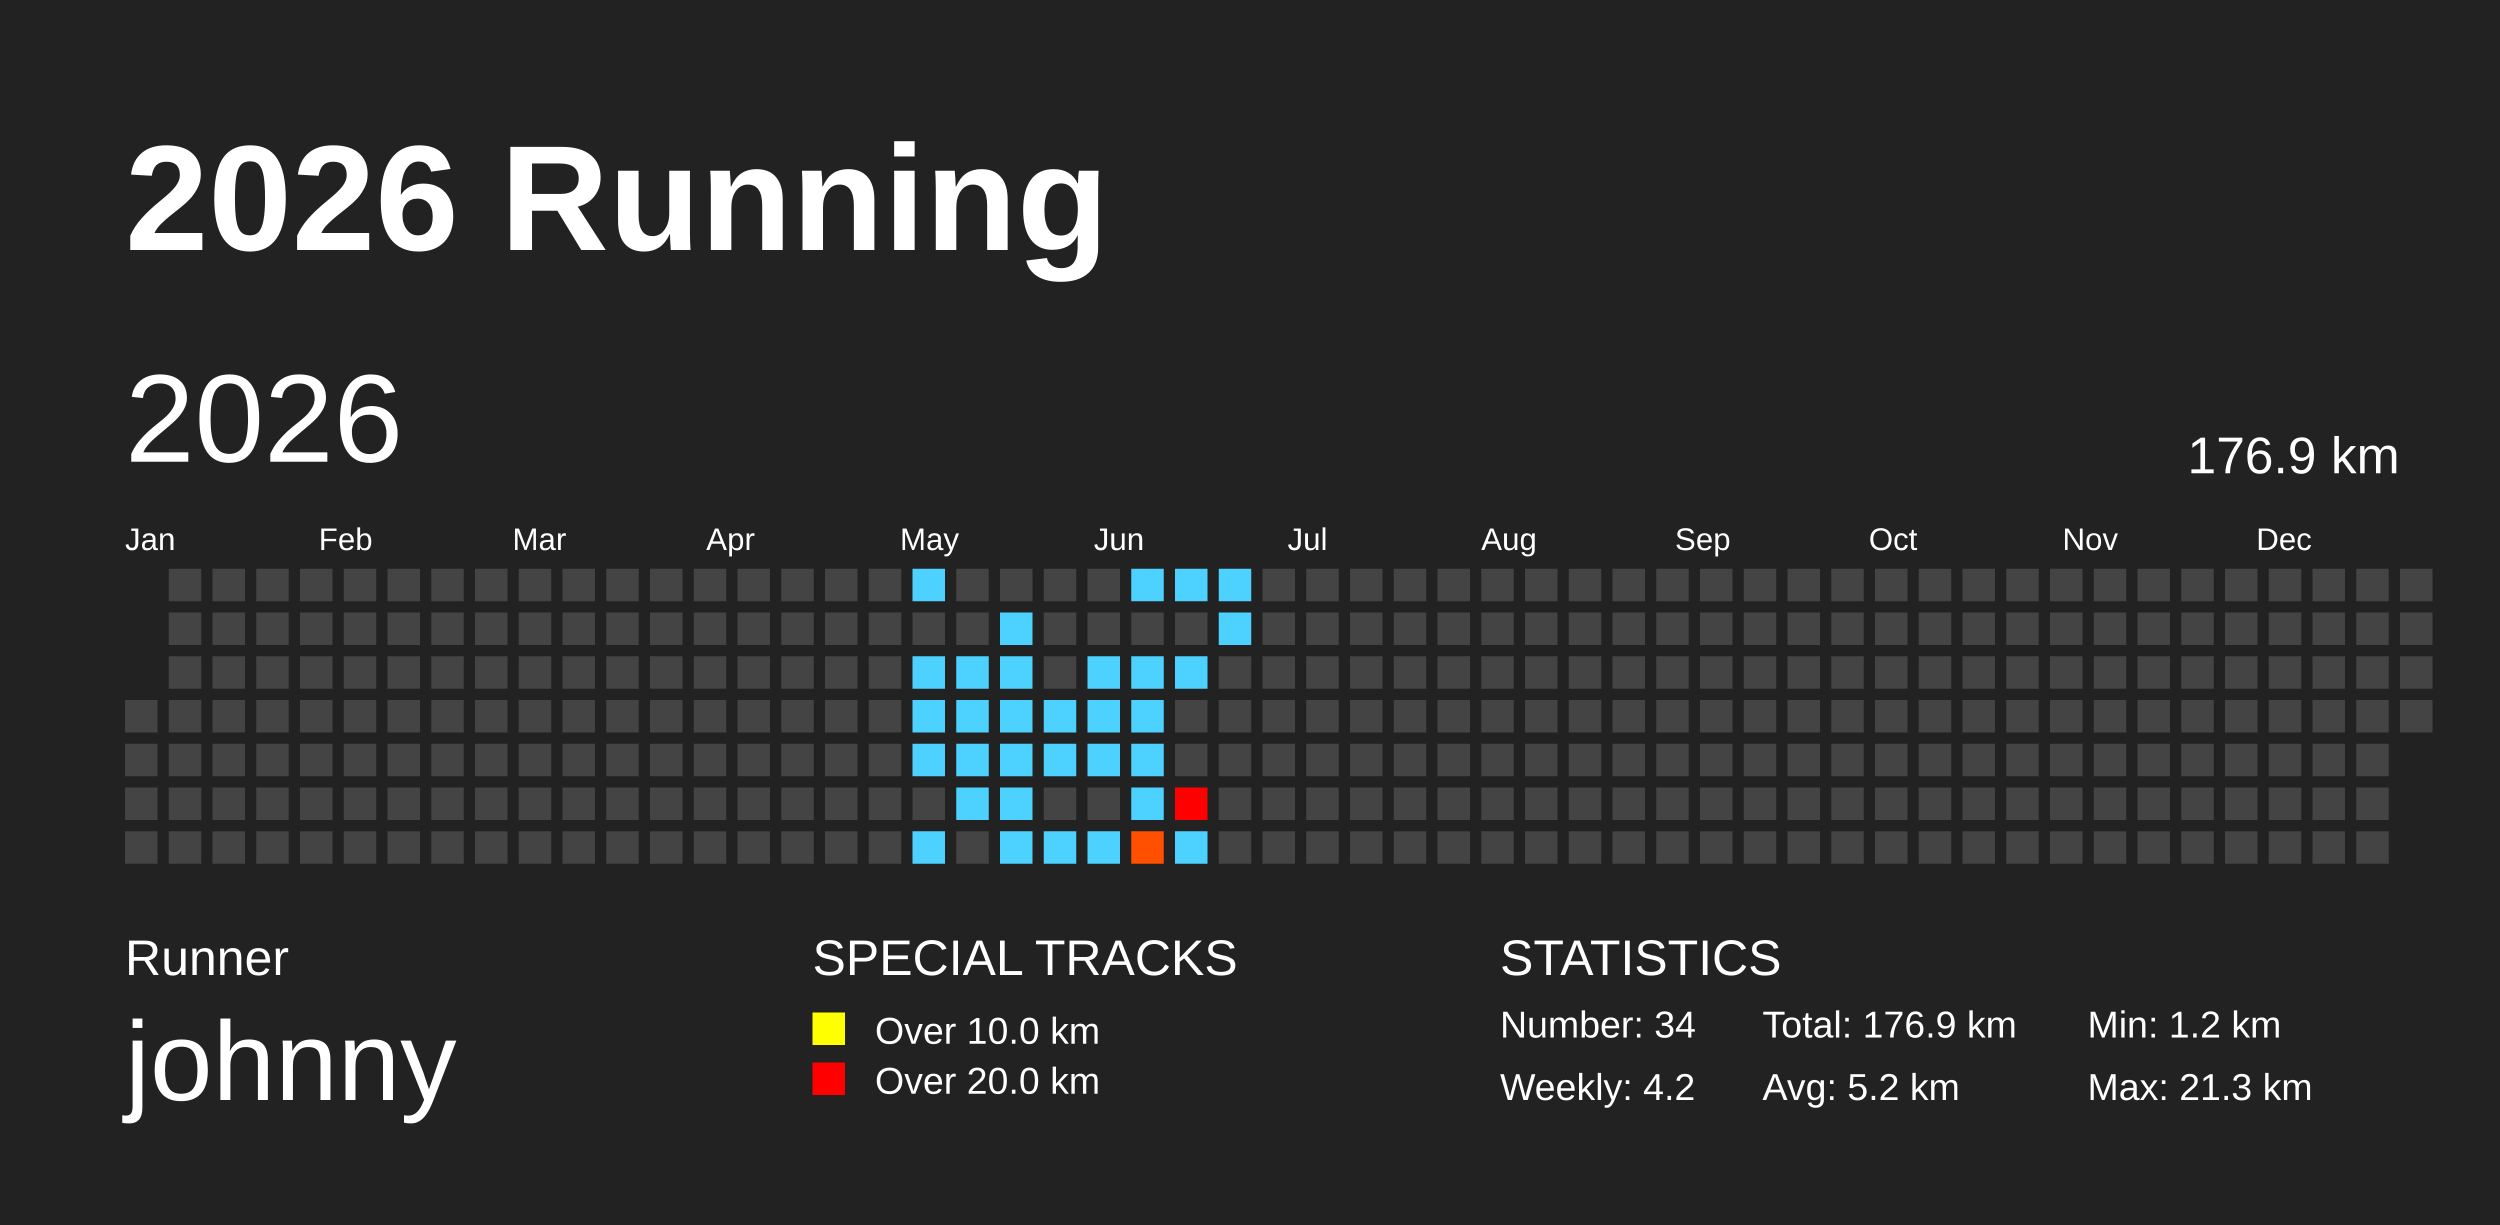
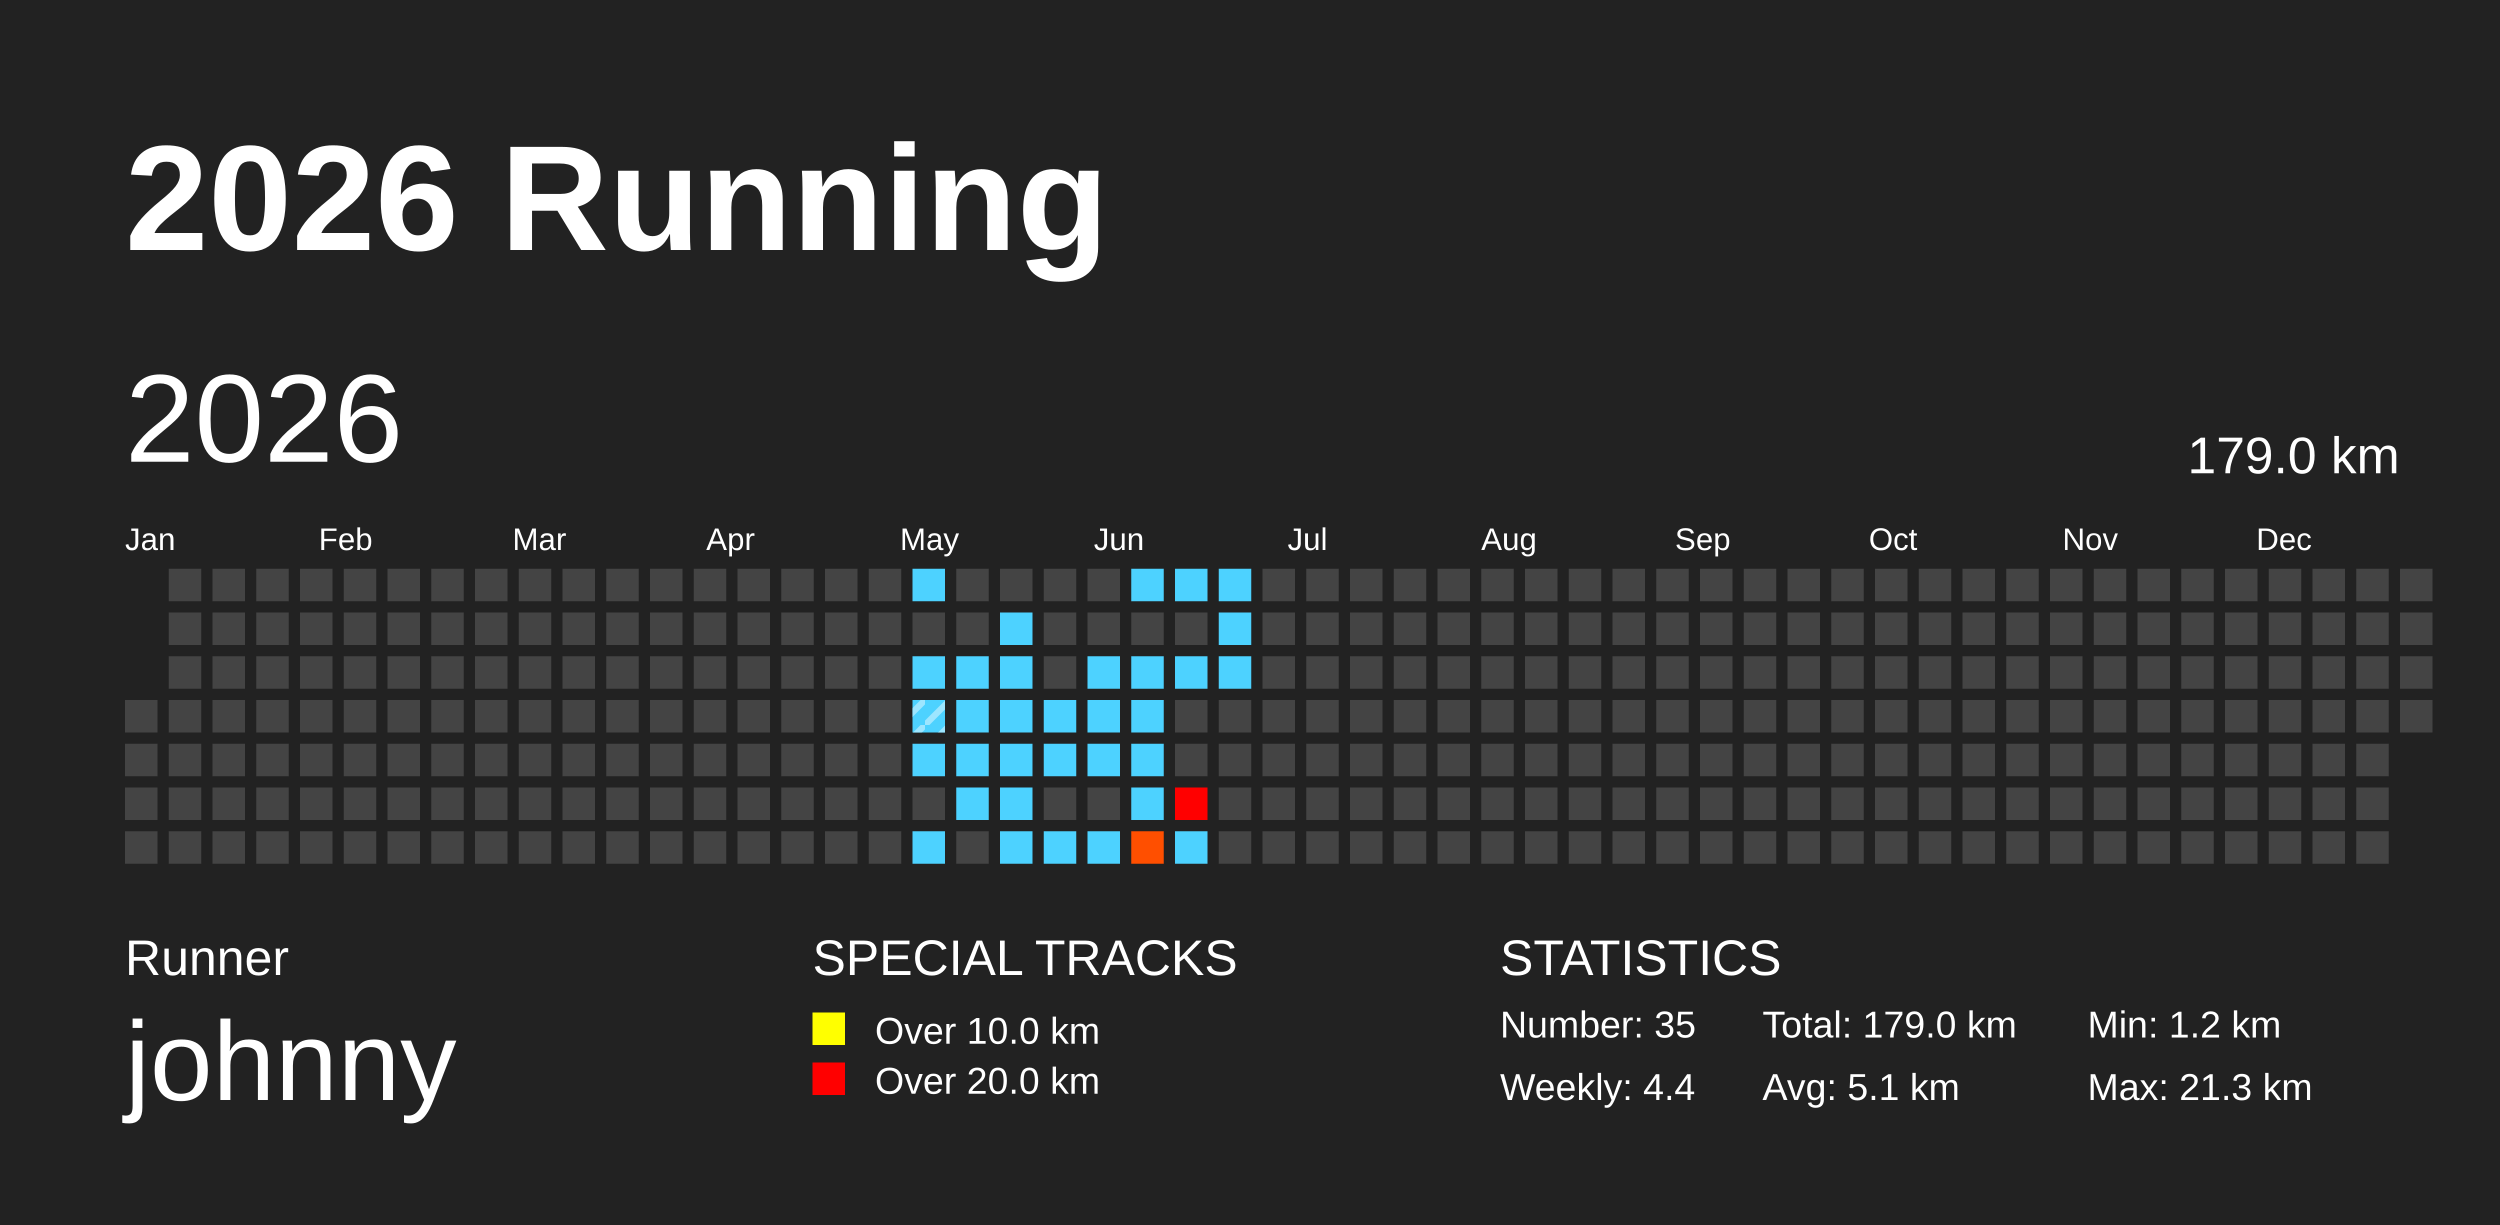
<svg xmlns="http://www.w3.org/2000/svg" baseProfile="full" height="98mm" version="1.1" viewBox="0,0,200,98" width="200mm">
  <defs>
    <pattern height="2" id="indoor-stripe" patternUnits="userSpaceOnUse" width="2">
      <line stroke="white" stroke-opacity="0.45" stroke-width="0.5" x1="0" x2="2" y1="2" y2="0" />
    </pattern>
  </defs>
  <rect fill="#222222" height="98" width="200" x="0" y="0" />
  <text fill="#FFFFFF" style="font-size:12px; font-family:Arial; font-weight:bold;" x="10" y="20">2026 Running</text>
  <text fill="#FFFFFF" style="font-size:4px; font-family:Arial" x="10" y="78">Runner</text>
  <text fill="#FFFFFF" style="font-size:9px; font-family:Arial" x="10" y="88">johnny</text>
  <text fill="#FFFFFF" style="font-size:4px; font-family:Arial" x="65" y="78">SPECIAL TRACKS</text>
  <rect fill="yellow" height="2.6" width="2.6" x="65" y="81" />
  <text fill="#FFFFFF" style="font-size:3px; font-family:Arial" x="70" y="83.5">Over 10.0 km</text>
  <rect fill="red" height="2.6" width="2.6" x="65" y="85" />
  <text fill="#FFFFFF" style="font-size:3px; font-family:Arial" x="70" y="87.5">Over 20.0 km</text>
  <text fill="#FFFFFF" style="font-size:4px; font-family:Arial" x="120" y="78">STATISTICS</text>
-   <text fill="#FFFFFF" style="font-size:3px; font-family:Arial" x="120" y="83">Number: 34</text>
-   <text fill="#FFFFFF" style="font-size:3px; font-family:Arial" x="120" y="88">Weekly: 4.2</text>
-   <text fill="#FFFFFF" style="font-size:3px; font-family:Arial" x="141" y="83">Total: 176.9 km</text>
-   <text fill="#FFFFFF" style="font-size:3px; font-family:Arial" x="141" y="88">Avg: 5.2 km</text>
+   <text fill="#FFFFFF" style="font-size:3px; font-family:Arial" x="120" y="83">Number: 35</text>
+   <text fill="#FFFFFF" style="font-size:3px; font-family:Arial" x="120" y="88">Weekly: 4.4</text>
+   <text fill="#FFFFFF" style="font-size:3px; font-family:Arial" x="141" y="83">Total: 179.0 km</text>
+   <text fill="#FFFFFF" style="font-size:3px; font-family:Arial" x="141" y="88">Avg: 5.1 km</text>
  <text fill="#FFFFFF" style="font-size:3px; font-family:Arial" x="167" y="83">Min: 1.2 km</text>
  <text fill="#FFFFFF" style="font-size:3px; font-family:Arial" x="167" y="88">Max: 21.3 km</text>
  <text dominant-baseline="hanging" fill="#FFFFFF" style="font-size:10.0px; font-family:Arial;" x="10" y="30">2026</text>
-   <text dominant-baseline="hanging" fill="#FFFFFF" style="font-size:4.125px; font-family:Arial;" x="175" y="35">176.9 km</text>
+   <text dominant-baseline="hanging" fill="#FFFFFF" style="font-size:4.125px; font-family:Arial;" x="175" y="35">179.0 km</text>
  <text fill="#FFFFFF" style="font-size:2.5px; font-family:Arial" x="10.0" y="44">Jan</text>
  <text fill="#FFFFFF" style="font-size:2.5px; font-family:Arial" x="25.5" y="44">Feb</text>
  <text fill="#FFFFFF" style="font-size:2.5px; font-family:Arial" x="41.0" y="44">Mar</text>
  <text fill="#FFFFFF" style="font-size:2.5px; font-family:Arial" x="56.5" y="44">Apr</text>
  <text fill="#FFFFFF" style="font-size:2.5px; font-family:Arial" x="72.0" y="44">May</text>
  <text fill="#FFFFFF" style="font-size:2.5px; font-family:Arial" x="87.5" y="44">Jun</text>
  <text fill="#FFFFFF" style="font-size:2.5px; font-family:Arial" x="103.0" y="44">Jul</text>
  <text fill="#FFFFFF" style="font-size:2.5px; font-family:Arial" x="118.5" y="44">Aug</text>
  <text fill="#FFFFFF" style="font-size:2.5px; font-family:Arial" x="134.0" y="44">Sep</text>
  <text fill="#FFFFFF" style="font-size:2.5px; font-family:Arial" x="149.5" y="44">Oct</text>
  <text fill="#FFFFFF" style="font-size:2.5px; font-family:Arial" x="165.0" y="44">Nov</text>
  <text fill="#FFFFFF" style="font-size:2.5px; font-family:Arial" x="180.5" y="44">Dec</text>
  <rect fill="#444444" height="2.6" width="2.6" x="10.0" y="56.0" />
  <rect fill="#444444" height="2.6" width="2.6" x="10.0" y="59.5" />
  <rect fill="#444444" height="2.6" width="2.6" x="10.0" y="63.0" />
  <rect fill="#444444" height="2.6" width="2.6" x="10.0" y="66.5" />
  <rect fill="#444444" height="2.6" width="2.6" x="13.5" y="45.5" />
  <rect fill="#444444" height="2.6" width="2.6" x="13.5" y="49.0" />
  <rect fill="#444444" height="2.6" width="2.6" x="13.5" y="52.5" />
  <rect fill="#444444" height="2.6" width="2.6" x="13.5" y="56.0" />
  <rect fill="#444444" height="2.6" width="2.6" x="13.5" y="59.5" />
  <rect fill="#444444" height="2.6" width="2.6" x="13.5" y="63.0" />
  <rect fill="#444444" height="2.6" width="2.6" x="13.5" y="66.5" />
  <rect fill="#444444" height="2.6" width="2.6" x="17.0" y="45.5" />
  <rect fill="#444444" height="2.6" width="2.6" x="17.0" y="49.0" />
  <rect fill="#444444" height="2.6" width="2.6" x="17.0" y="52.5" />
  <rect fill="#444444" height="2.6" width="2.6" x="17.0" y="56.0" />
  <rect fill="#444444" height="2.6" width="2.6" x="17.0" y="59.5" />
  <rect fill="#444444" height="2.6" width="2.6" x="17.0" y="63.0" />
  <rect fill="#444444" height="2.6" width="2.6" x="17.0" y="66.5" />
  <rect fill="#444444" height="2.6" width="2.6" x="20.5" y="45.5" />
  <rect fill="#444444" height="2.6" width="2.6" x="20.5" y="49.0" />
  <rect fill="#444444" height="2.6" width="2.6" x="20.5" y="52.5" />
  <rect fill="#444444" height="2.6" width="2.6" x="20.5" y="56.0" />
  <rect fill="#444444" height="2.6" width="2.6" x="20.5" y="59.5" />
  <rect fill="#444444" height="2.6" width="2.6" x="20.5" y="63.0" />
  <rect fill="#444444" height="2.6" width="2.6" x="20.5" y="66.5" />
  <rect fill="#444444" height="2.6" width="2.6" x="24.0" y="45.5" />
  <rect fill="#444444" height="2.6" width="2.6" x="24.0" y="49.0" />
  <rect fill="#444444" height="2.6" width="2.6" x="24.0" y="52.5" />
  <rect fill="#444444" height="2.6" width="2.6" x="24.0" y="56.0" />
  <rect fill="#444444" height="2.6" width="2.6" x="24.0" y="59.5" />
  <rect fill="#444444" height="2.6" width="2.6" x="24.0" y="63.0" />
  <rect fill="#444444" height="2.6" width="2.6" x="24.0" y="66.5" />
  <rect fill="#444444" height="2.6" width="2.6" x="27.5" y="45.5" />
  <rect fill="#444444" height="2.6" width="2.6" x="27.5" y="49.0" />
  <rect fill="#444444" height="2.6" width="2.6" x="27.5" y="52.5" />
  <rect fill="#444444" height="2.6" width="2.6" x="27.5" y="56.0" />
  <rect fill="#444444" height="2.6" width="2.6" x="27.5" y="59.5" />
  <rect fill="#444444" height="2.6" width="2.6" x="27.5" y="63.0" />
  <rect fill="#444444" height="2.6" width="2.6" x="27.5" y="66.5" />
  <rect fill="#444444" height="2.6" width="2.6" x="31.0" y="45.5" />
  <rect fill="#444444" height="2.6" width="2.6" x="31.0" y="49.0" />
  <rect fill="#444444" height="2.6" width="2.6" x="31.0" y="52.5" />
  <rect fill="#444444" height="2.6" width="2.6" x="31.0" y="56.0" />
  <rect fill="#444444" height="2.6" width="2.6" x="31.0" y="59.5" />
  <rect fill="#444444" height="2.6" width="2.6" x="31.0" y="63.0" />
  <rect fill="#444444" height="2.6" width="2.6" x="31.0" y="66.5" />
  <rect fill="#444444" height="2.6" width="2.6" x="34.5" y="45.5" />
  <rect fill="#444444" height="2.6" width="2.6" x="34.5" y="49.0" />
  <rect fill="#444444" height="2.6" width="2.6" x="34.5" y="52.5" />
  <rect fill="#444444" height="2.6" width="2.6" x="34.5" y="56.0" />
  <rect fill="#444444" height="2.6" width="2.6" x="34.5" y="59.5" />
  <rect fill="#444444" height="2.6" width="2.6" x="34.5" y="63.0" />
  <rect fill="#444444" height="2.6" width="2.6" x="34.5" y="66.5" />
  <rect fill="#444444" height="2.6" width="2.6" x="38.0" y="45.5" />
  <rect fill="#444444" height="2.6" width="2.6" x="38.0" y="49.0" />
  <rect fill="#444444" height="2.6" width="2.6" x="38.0" y="52.5" />
  <rect fill="#444444" height="2.6" width="2.6" x="38.0" y="56.0" />
  <rect fill="#444444" height="2.6" width="2.6" x="38.0" y="59.5" />
  <rect fill="#444444" height="2.6" width="2.6" x="38.0" y="63.0" />
  <rect fill="#444444" height="2.6" width="2.6" x="38.0" y="66.5" />
  <rect fill="#444444" height="2.6" width="2.6" x="41.5" y="45.5" />
  <rect fill="#444444" height="2.6" width="2.6" x="41.5" y="49.0" />
  <rect fill="#444444" height="2.6" width="2.6" x="41.5" y="52.5" />
  <rect fill="#444444" height="2.6" width="2.6" x="41.5" y="56.0" />
  <rect fill="#444444" height="2.6" width="2.6" x="41.5" y="59.5" />
  <rect fill="#444444" height="2.6" width="2.6" x="41.5" y="63.0" />
  <rect fill="#444444" height="2.6" width="2.6" x="41.5" y="66.5" />
  <rect fill="#444444" height="2.6" width="2.6" x="45.0" y="45.5" />
  <rect fill="#444444" height="2.6" width="2.6" x="45.0" y="49.0" />
  <rect fill="#444444" height="2.6" width="2.6" x="45.0" y="52.5" />
  <rect fill="#444444" height="2.6" width="2.6" x="45.0" y="56.0" />
  <rect fill="#444444" height="2.6" width="2.6" x="45.0" y="59.5" />
  <rect fill="#444444" height="2.6" width="2.6" x="45.0" y="63.0" />
  <rect fill="#444444" height="2.6" width="2.6" x="45.0" y="66.5" />
  <rect fill="#444444" height="2.6" width="2.6" x="48.5" y="45.5" />
  <rect fill="#444444" height="2.6" width="2.6" x="48.5" y="49.0" />
  <rect fill="#444444" height="2.6" width="2.6" x="48.5" y="52.5" />
  <rect fill="#444444" height="2.6" width="2.6" x="48.5" y="56.0" />
  <rect fill="#444444" height="2.6" width="2.6" x="48.5" y="59.5" />
  <rect fill="#444444" height="2.6" width="2.6" x="48.5" y="63.0" />
  <rect fill="#444444" height="2.6" width="2.6" x="48.5" y="66.5" />
  <rect fill="#444444" height="2.6" width="2.6" x="52.0" y="45.5" />
  <rect fill="#444444" height="2.6" width="2.6" x="52.0" y="49.0" />
  <rect fill="#444444" height="2.6" width="2.6" x="52.0" y="52.5" />
  <rect fill="#444444" height="2.6" width="2.6" x="52.0" y="56.0" />
  <rect fill="#444444" height="2.6" width="2.6" x="52.0" y="59.5" />
  <rect fill="#444444" height="2.6" width="2.6" x="52.0" y="63.0" />
  <rect fill="#444444" height="2.6" width="2.6" x="52.0" y="66.5" />
  <rect fill="#444444" height="2.6" width="2.6" x="55.5" y="45.5" />
  <rect fill="#444444" height="2.6" width="2.6" x="55.5" y="49.0" />
  <rect fill="#444444" height="2.6" width="2.6" x="55.5" y="52.5" />
  <rect fill="#444444" height="2.6" width="2.6" x="55.5" y="56.0" />
  <rect fill="#444444" height="2.6" width="2.6" x="55.5" y="59.5" />
  <rect fill="#444444" height="2.6" width="2.6" x="55.5" y="63.0" />
  <rect fill="#444444" height="2.6" width="2.6" x="55.5" y="66.5" />
  <rect fill="#444444" height="2.6" width="2.6" x="59.0" y="45.5" />
  <rect fill="#444444" height="2.6" width="2.6" x="59.0" y="49.0" />
  <rect fill="#444444" height="2.6" width="2.6" x="59.0" y="52.5" />
  <rect fill="#444444" height="2.6" width="2.6" x="59.0" y="56.0" />
  <rect fill="#444444" height="2.6" width="2.6" x="59.0" y="59.5" />
  <rect fill="#444444" height="2.6" width="2.6" x="59.0" y="63.0" />
  <rect fill="#444444" height="2.6" width="2.6" x="59.0" y="66.5" />
  <rect fill="#444444" height="2.6" width="2.6" x="62.5" y="45.5" />
  <rect fill="#444444" height="2.6" width="2.6" x="62.5" y="49.0" />
  <rect fill="#444444" height="2.6" width="2.6" x="62.5" y="52.5" />
  <rect fill="#444444" height="2.6" width="2.6" x="62.5" y="56.0" />
  <rect fill="#444444" height="2.6" width="2.6" x="62.5" y="59.5" />
  <rect fill="#444444" height="2.6" width="2.6" x="62.5" y="63.0" />
  <rect fill="#444444" height="2.6" width="2.6" x="62.5" y="66.5" />
  <rect fill="#444444" height="2.6" width="2.6" x="66.0" y="45.5" />
  <rect fill="#444444" height="2.6" width="2.6" x="66.0" y="49.0" />
  <rect fill="#444444" height="2.6" width="2.6" x="66.0" y="52.5" />
  <rect fill="#444444" height="2.6" width="2.6" x="66.0" y="56.0" />
  <rect fill="#444444" height="2.6" width="2.6" x="66.0" y="59.5" />
  <rect fill="#444444" height="2.6" width="2.6" x="66.0" y="63.0" />
  <rect fill="#444444" height="2.6" width="2.6" x="66.0" y="66.5" />
  <rect fill="#444444" height="2.6" width="2.6" x="69.5" y="45.5" />
  <rect fill="#444444" height="2.6" width="2.6" x="69.5" y="49.0" />
  <rect fill="#444444" height="2.6" width="2.6" x="69.5" y="52.5" />
  <rect fill="#444444" height="2.6" width="2.6" x="69.5" y="56.0" />
  <rect fill="#444444" height="2.6" width="2.6" x="69.5" y="59.5" />
  <rect fill="#444444" height="2.6" width="2.6" x="69.5" y="63.0" />
  <rect fill="#444444" height="2.6" width="2.6" x="69.5" y="66.5" />
  <rect fill="#4dd2ff" height="2.6" width="2.6" x="73.0" y="45.5" />
  <rect fill="#444444" height="2.6" width="2.6" x="73.0" y="49.0" />
  <rect fill="#4dd2ff" height="2.6" width="2.6" x="73.0" y="52.5" />
  <rect fill="#4dd2ff" height="2.6" width="2.6" x="73.0" y="56.0" />
+   <rect fill="url(#indoor-stripe)" height="2.6" style="pointer-events: none;" width="2.6" x="73.0" y="56.0" />
  <rect fill="#4dd2ff" height="2.6" width="2.6" x="73.0" y="59.5" />
  <rect fill="#444444" height="2.6" width="2.6" x="73.0" y="63.0" />
  <rect fill="#4dd2ff" height="2.6" width="2.6" x="73.0" y="66.5" />
  <rect fill="#444444" height="2.6" width="2.6" x="76.5" y="45.5" />
  <rect fill="#444444" height="2.6" width="2.6" x="76.5" y="49.0" />
  <rect fill="#4dd2ff" height="2.6" width="2.6" x="76.5" y="52.5" />
  <rect fill="#4dd2ff" height="2.6" width="2.6" x="76.5" y="56.0" />
  <rect fill="#4dd2ff" height="2.6" width="2.6" x="76.5" y="59.5" />
  <rect fill="#4dd2ff" height="2.6" width="2.6" x="76.5" y="63.0" />
  <rect fill="#444444" height="2.6" width="2.6" x="76.5" y="66.5" />
  <rect fill="#444444" height="2.6" width="2.6" x="80.0" y="45.5" />
  <rect fill="#4dd2ff" height="2.6" width="2.6" x="80.0" y="49.0" />
  <rect fill="#4dd2ff" height="2.6" width="2.6" x="80.0" y="52.5" />
  <rect fill="#4dd2ff" height="2.6" width="2.6" x="80.0" y="56.0" />
  <rect fill="#4dd2ff" height="2.6" width="2.6" x="80.0" y="59.5" />
  <rect fill="#4dd2ff" height="2.6" width="2.6" x="80.0" y="63.0" />
  <rect fill="#4dd2ff" height="2.6" width="2.6" x="80.0" y="66.5" />
  <rect fill="#444444" height="2.6" width="2.6" x="83.5" y="45.5" />
  <rect fill="#444444" height="2.6" width="2.6" x="83.5" y="49.0" />
  <rect fill="#444444" height="2.6" width="2.6" x="83.5" y="52.5" />
  <rect fill="#4dd2ff" height="2.6" width="2.6" x="83.5" y="56.0" />
  <rect fill="#4dd2ff" height="2.6" width="2.6" x="83.5" y="59.5" />
  <rect fill="#444444" height="2.6" width="2.6" x="83.5" y="63.0" />
  <rect fill="#4dd2ff" height="2.6" width="2.6" x="83.5" y="66.5" />
  <rect fill="#444444" height="2.6" width="2.6" x="87.0" y="45.5" />
  <rect fill="#444444" height="2.6" width="2.6" x="87.0" y="49.0" />
  <rect fill="#4dd2ff" height="2.6" width="2.6" x="87.0" y="52.5" />
  <rect fill="#4dd2ff" height="2.6" width="2.6" x="87.0" y="56.0" />
  <rect fill="#4dd2ff" height="2.6" width="2.6" x="87.0" y="59.5" />
  <rect fill="#444444" height="2.6" width="2.6" x="87.0" y="63.0" />
  <rect fill="#4dd2ff" height="2.6" width="2.6" x="87.0" y="66.5" />
  <rect fill="#4dd2ff" height="2.6" width="2.6" x="90.5" y="45.5" />
  <rect fill="#444444" height="2.6" width="2.6" x="90.5" y="49.0" />
  <rect fill="#4dd2ff" height="2.6" width="2.6" x="90.5" y="52.5" />
  <rect fill="#4dd2ff" height="2.6" width="2.6" x="90.5" y="56.0" />
  <rect fill="#4dd2ff" height="2.6" width="2.6" x="90.5" y="59.5" />
  <rect fill="#4dd2ff" height="2.6" width="2.6" x="90.5" y="63.0" />
  <rect fill="#ff4f00" height="2.6" width="2.6" x="90.5" y="66.5" />
  <rect fill="#4dd2ff" height="2.6" width="2.6" x="94.0" y="45.5" />
  <rect fill="#444444" height="2.6" width="2.6" x="94.0" y="49.0" />
  <rect fill="#4dd2ff" height="2.6" width="2.6" x="94.0" y="52.5" />
  <rect fill="#444444" height="2.6" width="2.6" x="94.0" y="56.0" />
  <rect fill="#444444" height="2.6" width="2.6" x="94.0" y="59.5" />
  <rect fill="red" height="2.6" width="2.6" x="94.0" y="63.0" />
  <rect fill="#4dd2ff" height="2.6" width="2.6" x="94.0" y="66.5" />
  <rect fill="#4dd2ff" height="2.6" width="2.6" x="97.5" y="45.5" />
  <rect fill="#4dd2ff" height="2.6" width="2.6" x="97.5" y="49.0" />
-   <rect fill="#444444" height="2.6" width="2.6" x="97.5" y="52.5" />
+   <rect fill="#4dd2ff" height="2.6" width="2.6" x="97.5" y="52.5" />
  <rect fill="#444444" height="2.6" width="2.6" x="97.5" y="56.0" />
  <rect fill="#444444" height="2.6" width="2.6" x="97.5" y="59.5" />
  <rect fill="#444444" height="2.6" width="2.6" x="97.5" y="63.0" />
  <rect fill="#444444" height="2.6" width="2.6" x="97.5" y="66.5" />
  <rect fill="#444444" height="2.6" width="2.6" x="101.0" y="45.5" />
  <rect fill="#444444" height="2.6" width="2.6" x="101.0" y="49.0" />
  <rect fill="#444444" height="2.6" width="2.6" x="101.0" y="52.5" />
  <rect fill="#444444" height="2.6" width="2.6" x="101.0" y="56.0" />
  <rect fill="#444444" height="2.6" width="2.6" x="101.0" y="59.5" />
  <rect fill="#444444" height="2.6" width="2.6" x="101.0" y="63.0" />
  <rect fill="#444444" height="2.6" width="2.6" x="101.0" y="66.5" />
  <rect fill="#444444" height="2.6" width="2.6" x="104.5" y="45.5" />
  <rect fill="#444444" height="2.6" width="2.6" x="104.5" y="49.0" />
  <rect fill="#444444" height="2.6" width="2.6" x="104.5" y="52.5" />
  <rect fill="#444444" height="2.6" width="2.6" x="104.5" y="56.0" />
  <rect fill="#444444" height="2.6" width="2.6" x="104.5" y="59.5" />
  <rect fill="#444444" height="2.6" width="2.6" x="104.5" y="63.0" />
  <rect fill="#444444" height="2.6" width="2.6" x="104.5" y="66.5" />
  <rect fill="#444444" height="2.6" width="2.6" x="108.0" y="45.5" />
  <rect fill="#444444" height="2.6" width="2.6" x="108.0" y="49.0" />
  <rect fill="#444444" height="2.6" width="2.6" x="108.0" y="52.5" />
  <rect fill="#444444" height="2.6" width="2.6" x="108.0" y="56.0" />
  <rect fill="#444444" height="2.6" width="2.6" x="108.0" y="59.5" />
  <rect fill="#444444" height="2.6" width="2.6" x="108.0" y="63.0" />
  <rect fill="#444444" height="2.6" width="2.6" x="108.0" y="66.5" />
  <rect fill="#444444" height="2.6" width="2.6" x="111.5" y="45.5" />
  <rect fill="#444444" height="2.6" width="2.6" x="111.5" y="49.0" />
  <rect fill="#444444" height="2.6" width="2.6" x="111.5" y="52.5" />
  <rect fill="#444444" height="2.6" width="2.6" x="111.5" y="56.0" />
  <rect fill="#444444" height="2.6" width="2.6" x="111.5" y="59.5" />
  <rect fill="#444444" height="2.6" width="2.6" x="111.5" y="63.0" />
  <rect fill="#444444" height="2.6" width="2.6" x="111.5" y="66.5" />
  <rect fill="#444444" height="2.6" width="2.6" x="115.0" y="45.5" />
  <rect fill="#444444" height="2.6" width="2.6" x="115.0" y="49.0" />
  <rect fill="#444444" height="2.6" width="2.6" x="115.0" y="52.5" />
  <rect fill="#444444" height="2.6" width="2.6" x="115.0" y="56.0" />
  <rect fill="#444444" height="2.6" width="2.6" x="115.0" y="59.5" />
  <rect fill="#444444" height="2.6" width="2.6" x="115.0" y="63.0" />
  <rect fill="#444444" height="2.6" width="2.6" x="115.0" y="66.5" />
  <rect fill="#444444" height="2.6" width="2.6" x="118.5" y="45.5" />
  <rect fill="#444444" height="2.6" width="2.6" x="118.5" y="49.0" />
  <rect fill="#444444" height="2.6" width="2.6" x="118.5" y="52.5" />
  <rect fill="#444444" height="2.6" width="2.6" x="118.5" y="56.0" />
  <rect fill="#444444" height="2.6" width="2.6" x="118.5" y="59.5" />
  <rect fill="#444444" height="2.6" width="2.6" x="118.5" y="63.0" />
  <rect fill="#444444" height="2.6" width="2.6" x="118.5" y="66.5" />
  <rect fill="#444444" height="2.6" width="2.6" x="122.0" y="45.5" />
  <rect fill="#444444" height="2.6" width="2.6" x="122.0" y="49.0" />
  <rect fill="#444444" height="2.6" width="2.6" x="122.0" y="52.5" />
  <rect fill="#444444" height="2.6" width="2.6" x="122.0" y="56.0" />
  <rect fill="#444444" height="2.6" width="2.6" x="122.0" y="59.5" />
  <rect fill="#444444" height="2.6" width="2.6" x="122.0" y="63.0" />
  <rect fill="#444444" height="2.6" width="2.6" x="122.0" y="66.5" />
  <rect fill="#444444" height="2.6" width="2.6" x="125.5" y="45.5" />
  <rect fill="#444444" height="2.6" width="2.6" x="125.5" y="49.0" />
  <rect fill="#444444" height="2.6" width="2.6" x="125.5" y="52.5" />
  <rect fill="#444444" height="2.6" width="2.6" x="125.5" y="56.0" />
  <rect fill="#444444" height="2.6" width="2.6" x="125.5" y="59.5" />
  <rect fill="#444444" height="2.6" width="2.6" x="125.5" y="63.0" />
  <rect fill="#444444" height="2.6" width="2.6" x="125.5" y="66.5" />
  <rect fill="#444444" height="2.6" width="2.6" x="129.0" y="45.5" />
  <rect fill="#444444" height="2.6" width="2.6" x="129.0" y="49.0" />
  <rect fill="#444444" height="2.6" width="2.6" x="129.0" y="52.5" />
  <rect fill="#444444" height="2.6" width="2.6" x="129.0" y="56.0" />
  <rect fill="#444444" height="2.6" width="2.6" x="129.0" y="59.5" />
  <rect fill="#444444" height="2.6" width="2.6" x="129.0" y="63.0" />
  <rect fill="#444444" height="2.6" width="2.6" x="129.0" y="66.5" />
  <rect fill="#444444" height="2.6" width="2.6" x="132.5" y="45.5" />
  <rect fill="#444444" height="2.6" width="2.6" x="132.5" y="49.0" />
  <rect fill="#444444" height="2.6" width="2.6" x="132.5" y="52.5" />
  <rect fill="#444444" height="2.6" width="2.6" x="132.5" y="56.0" />
  <rect fill="#444444" height="2.6" width="2.6" x="132.5" y="59.5" />
  <rect fill="#444444" height="2.6" width="2.6" x="132.5" y="63.0" />
  <rect fill="#444444" height="2.6" width="2.6" x="132.5" y="66.5" />
  <rect fill="#444444" height="2.6" width="2.6" x="136.0" y="45.5" />
  <rect fill="#444444" height="2.6" width="2.6" x="136.0" y="49.0" />
  <rect fill="#444444" height="2.6" width="2.6" x="136.0" y="52.5" />
  <rect fill="#444444" height="2.6" width="2.6" x="136.0" y="56.0" />
  <rect fill="#444444" height="2.6" width="2.6" x="136.0" y="59.5" />
  <rect fill="#444444" height="2.6" width="2.6" x="136.0" y="63.0" />
  <rect fill="#444444" height="2.6" width="2.6" x="136.0" y="66.5" />
  <rect fill="#444444" height="2.6" width="2.6" x="139.5" y="45.5" />
  <rect fill="#444444" height="2.6" width="2.6" x="139.5" y="49.0" />
  <rect fill="#444444" height="2.6" width="2.6" x="139.5" y="52.5" />
  <rect fill="#444444" height="2.6" width="2.6" x="139.5" y="56.0" />
  <rect fill="#444444" height="2.6" width="2.6" x="139.5" y="59.5" />
  <rect fill="#444444" height="2.6" width="2.6" x="139.5" y="63.0" />
  <rect fill="#444444" height="2.6" width="2.6" x="139.5" y="66.5" />
  <rect fill="#444444" height="2.6" width="2.6" x="143.0" y="45.5" />
  <rect fill="#444444" height="2.6" width="2.6" x="143.0" y="49.0" />
  <rect fill="#444444" height="2.6" width="2.6" x="143.0" y="52.5" />
  <rect fill="#444444" height="2.6" width="2.6" x="143.0" y="56.0" />
  <rect fill="#444444" height="2.6" width="2.6" x="143.0" y="59.5" />
  <rect fill="#444444" height="2.6" width="2.6" x="143.0" y="63.0" />
  <rect fill="#444444" height="2.6" width="2.6" x="143.0" y="66.5" />
  <rect fill="#444444" height="2.6" width="2.6" x="146.5" y="45.5" />
  <rect fill="#444444" height="2.6" width="2.6" x="146.5" y="49.0" />
  <rect fill="#444444" height="2.6" width="2.6" x="146.5" y="52.5" />
  <rect fill="#444444" height="2.6" width="2.6" x="146.5" y="56.0" />
  <rect fill="#444444" height="2.6" width="2.6" x="146.5" y="59.5" />
  <rect fill="#444444" height="2.6" width="2.6" x="146.5" y="63.0" />
  <rect fill="#444444" height="2.6" width="2.6" x="146.5" y="66.5" />
  <rect fill="#444444" height="2.6" width="2.6" x="150.0" y="45.5" />
  <rect fill="#444444" height="2.6" width="2.6" x="150.0" y="49.0" />
  <rect fill="#444444" height="2.6" width="2.6" x="150.0" y="52.5" />
  <rect fill="#444444" height="2.6" width="2.6" x="150.0" y="56.0" />
  <rect fill="#444444" height="2.6" width="2.6" x="150.0" y="59.5" />
  <rect fill="#444444" height="2.6" width="2.6" x="150.0" y="63.0" />
  <rect fill="#444444" height="2.6" width="2.6" x="150.0" y="66.5" />
  <rect fill="#444444" height="2.6" width="2.6" x="153.5" y="45.5" />
  <rect fill="#444444" height="2.6" width="2.6" x="153.5" y="49.0" />
  <rect fill="#444444" height="2.6" width="2.6" x="153.5" y="52.5" />
  <rect fill="#444444" height="2.6" width="2.6" x="153.5" y="56.0" />
  <rect fill="#444444" height="2.6" width="2.6" x="153.5" y="59.5" />
  <rect fill="#444444" height="2.6" width="2.6" x="153.5" y="63.0" />
  <rect fill="#444444" height="2.6" width="2.6" x="153.5" y="66.5" />
  <rect fill="#444444" height="2.6" width="2.6" x="157.0" y="45.5" />
  <rect fill="#444444" height="2.6" width="2.6" x="157.0" y="49.0" />
  <rect fill="#444444" height="2.6" width="2.6" x="157.0" y="52.5" />
  <rect fill="#444444" height="2.6" width="2.6" x="157.0" y="56.0" />
  <rect fill="#444444" height="2.6" width="2.6" x="157.0" y="59.5" />
  <rect fill="#444444" height="2.6" width="2.6" x="157.0" y="63.0" />
  <rect fill="#444444" height="2.6" width="2.6" x="157.0" y="66.5" />
  <rect fill="#444444" height="2.6" width="2.6" x="160.5" y="45.5" />
  <rect fill="#444444" height="2.6" width="2.6" x="160.5" y="49.0" />
  <rect fill="#444444" height="2.6" width="2.6" x="160.5" y="52.5" />
  <rect fill="#444444" height="2.6" width="2.6" x="160.5" y="56.0" />
  <rect fill="#444444" height="2.6" width="2.6" x="160.5" y="59.5" />
  <rect fill="#444444" height="2.6" width="2.6" x="160.5" y="63.0" />
  <rect fill="#444444" height="2.6" width="2.6" x="160.5" y="66.5" />
  <rect fill="#444444" height="2.6" width="2.6" x="164.0" y="45.5" />
  <rect fill="#444444" height="2.6" width="2.6" x="164.0" y="49.0" />
  <rect fill="#444444" height="2.6" width="2.6" x="164.0" y="52.5" />
  <rect fill="#444444" height="2.6" width="2.6" x="164.0" y="56.0" />
  <rect fill="#444444" height="2.6" width="2.6" x="164.0" y="59.5" />
  <rect fill="#444444" height="2.6" width="2.6" x="164.0" y="63.0" />
  <rect fill="#444444" height="2.6" width="2.6" x="164.0" y="66.5" />
  <rect fill="#444444" height="2.6" width="2.6" x="167.5" y="45.5" />
  <rect fill="#444444" height="2.6" width="2.6" x="167.5" y="49.0" />
  <rect fill="#444444" height="2.6" width="2.6" x="167.5" y="52.5" />
  <rect fill="#444444" height="2.6" width="2.6" x="167.5" y="56.0" />
  <rect fill="#444444" height="2.6" width="2.6" x="167.5" y="59.5" />
  <rect fill="#444444" height="2.6" width="2.6" x="167.5" y="63.0" />
  <rect fill="#444444" height="2.6" width="2.6" x="167.5" y="66.5" />
  <rect fill="#444444" height="2.6" width="2.6" x="171.0" y="45.5" />
  <rect fill="#444444" height="2.6" width="2.6" x="171.0" y="49.0" />
  <rect fill="#444444" height="2.6" width="2.6" x="171.0" y="52.5" />
  <rect fill="#444444" height="2.6" width="2.6" x="171.0" y="56.0" />
  <rect fill="#444444" height="2.6" width="2.6" x="171.0" y="59.5" />
  <rect fill="#444444" height="2.6" width="2.6" x="171.0" y="63.0" />
  <rect fill="#444444" height="2.6" width="2.6" x="171.0" y="66.5" />
  <rect fill="#444444" height="2.6" width="2.6" x="174.5" y="45.5" />
  <rect fill="#444444" height="2.6" width="2.6" x="174.5" y="49.0" />
  <rect fill="#444444" height="2.6" width="2.6" x="174.5" y="52.5" />
  <rect fill="#444444" height="2.6" width="2.6" x="174.5" y="56.0" />
  <rect fill="#444444" height="2.6" width="2.6" x="174.5" y="59.5" />
  <rect fill="#444444" height="2.6" width="2.6" x="174.5" y="63.0" />
  <rect fill="#444444" height="2.6" width="2.6" x="174.5" y="66.5" />
  <rect fill="#444444" height="2.6" width="2.6" x="178.0" y="45.5" />
  <rect fill="#444444" height="2.6" width="2.6" x="178.0" y="49.0" />
  <rect fill="#444444" height="2.6" width="2.6" x="178.0" y="52.5" />
  <rect fill="#444444" height="2.6" width="2.6" x="178.0" y="56.0" />
  <rect fill="#444444" height="2.6" width="2.6" x="178.0" y="59.5" />
  <rect fill="#444444" height="2.6" width="2.6" x="178.0" y="63.0" />
  <rect fill="#444444" height="2.6" width="2.6" x="178.0" y="66.5" />
  <rect fill="#444444" height="2.6" width="2.6" x="181.5" y="45.5" />
  <rect fill="#444444" height="2.6" width="2.6" x="181.5" y="49.0" />
  <rect fill="#444444" height="2.6" width="2.6" x="181.5" y="52.5" />
  <rect fill="#444444" height="2.6" width="2.6" x="181.5" y="56.0" />
  <rect fill="#444444" height="2.6" width="2.6" x="181.5" y="59.5" />
  <rect fill="#444444" height="2.6" width="2.6" x="181.5" y="63.0" />
  <rect fill="#444444" height="2.6" width="2.6" x="181.5" y="66.5" />
  <rect fill="#444444" height="2.6" width="2.6" x="185.0" y="45.5" />
  <rect fill="#444444" height="2.6" width="2.6" x="185.0" y="49.0" />
  <rect fill="#444444" height="2.6" width="2.6" x="185.0" y="52.5" />
  <rect fill="#444444" height="2.6" width="2.6" x="185.0" y="56.0" />
  <rect fill="#444444" height="2.6" width="2.6" x="185.0" y="59.5" />
  <rect fill="#444444" height="2.6" width="2.6" x="185.0" y="63.0" />
  <rect fill="#444444" height="2.6" width="2.6" x="185.0" y="66.5" />
  <rect fill="#444444" height="2.6" width="2.6" x="188.5" y="45.5" />
  <rect fill="#444444" height="2.6" width="2.6" x="188.5" y="49.0" />
  <rect fill="#444444" height="2.6" width="2.6" x="188.5" y="52.5" />
  <rect fill="#444444" height="2.6" width="2.6" x="188.5" y="56.0" />
  <rect fill="#444444" height="2.6" width="2.6" x="188.5" y="59.5" />
  <rect fill="#444444" height="2.6" width="2.6" x="188.5" y="63.0" />
  <rect fill="#444444" height="2.6" width="2.6" x="188.5" y="66.5" />
  <rect fill="#444444" height="2.6" width="2.6" x="192.0" y="45.5" />
  <rect fill="#444444" height="2.6" width="2.6" x="192.0" y="49.0" />
  <rect fill="#444444" height="2.6" width="2.6" x="192.0" y="52.5" />
  <rect fill="#444444" height="2.6" width="2.6" x="192.0" y="56.0" />
</svg>
